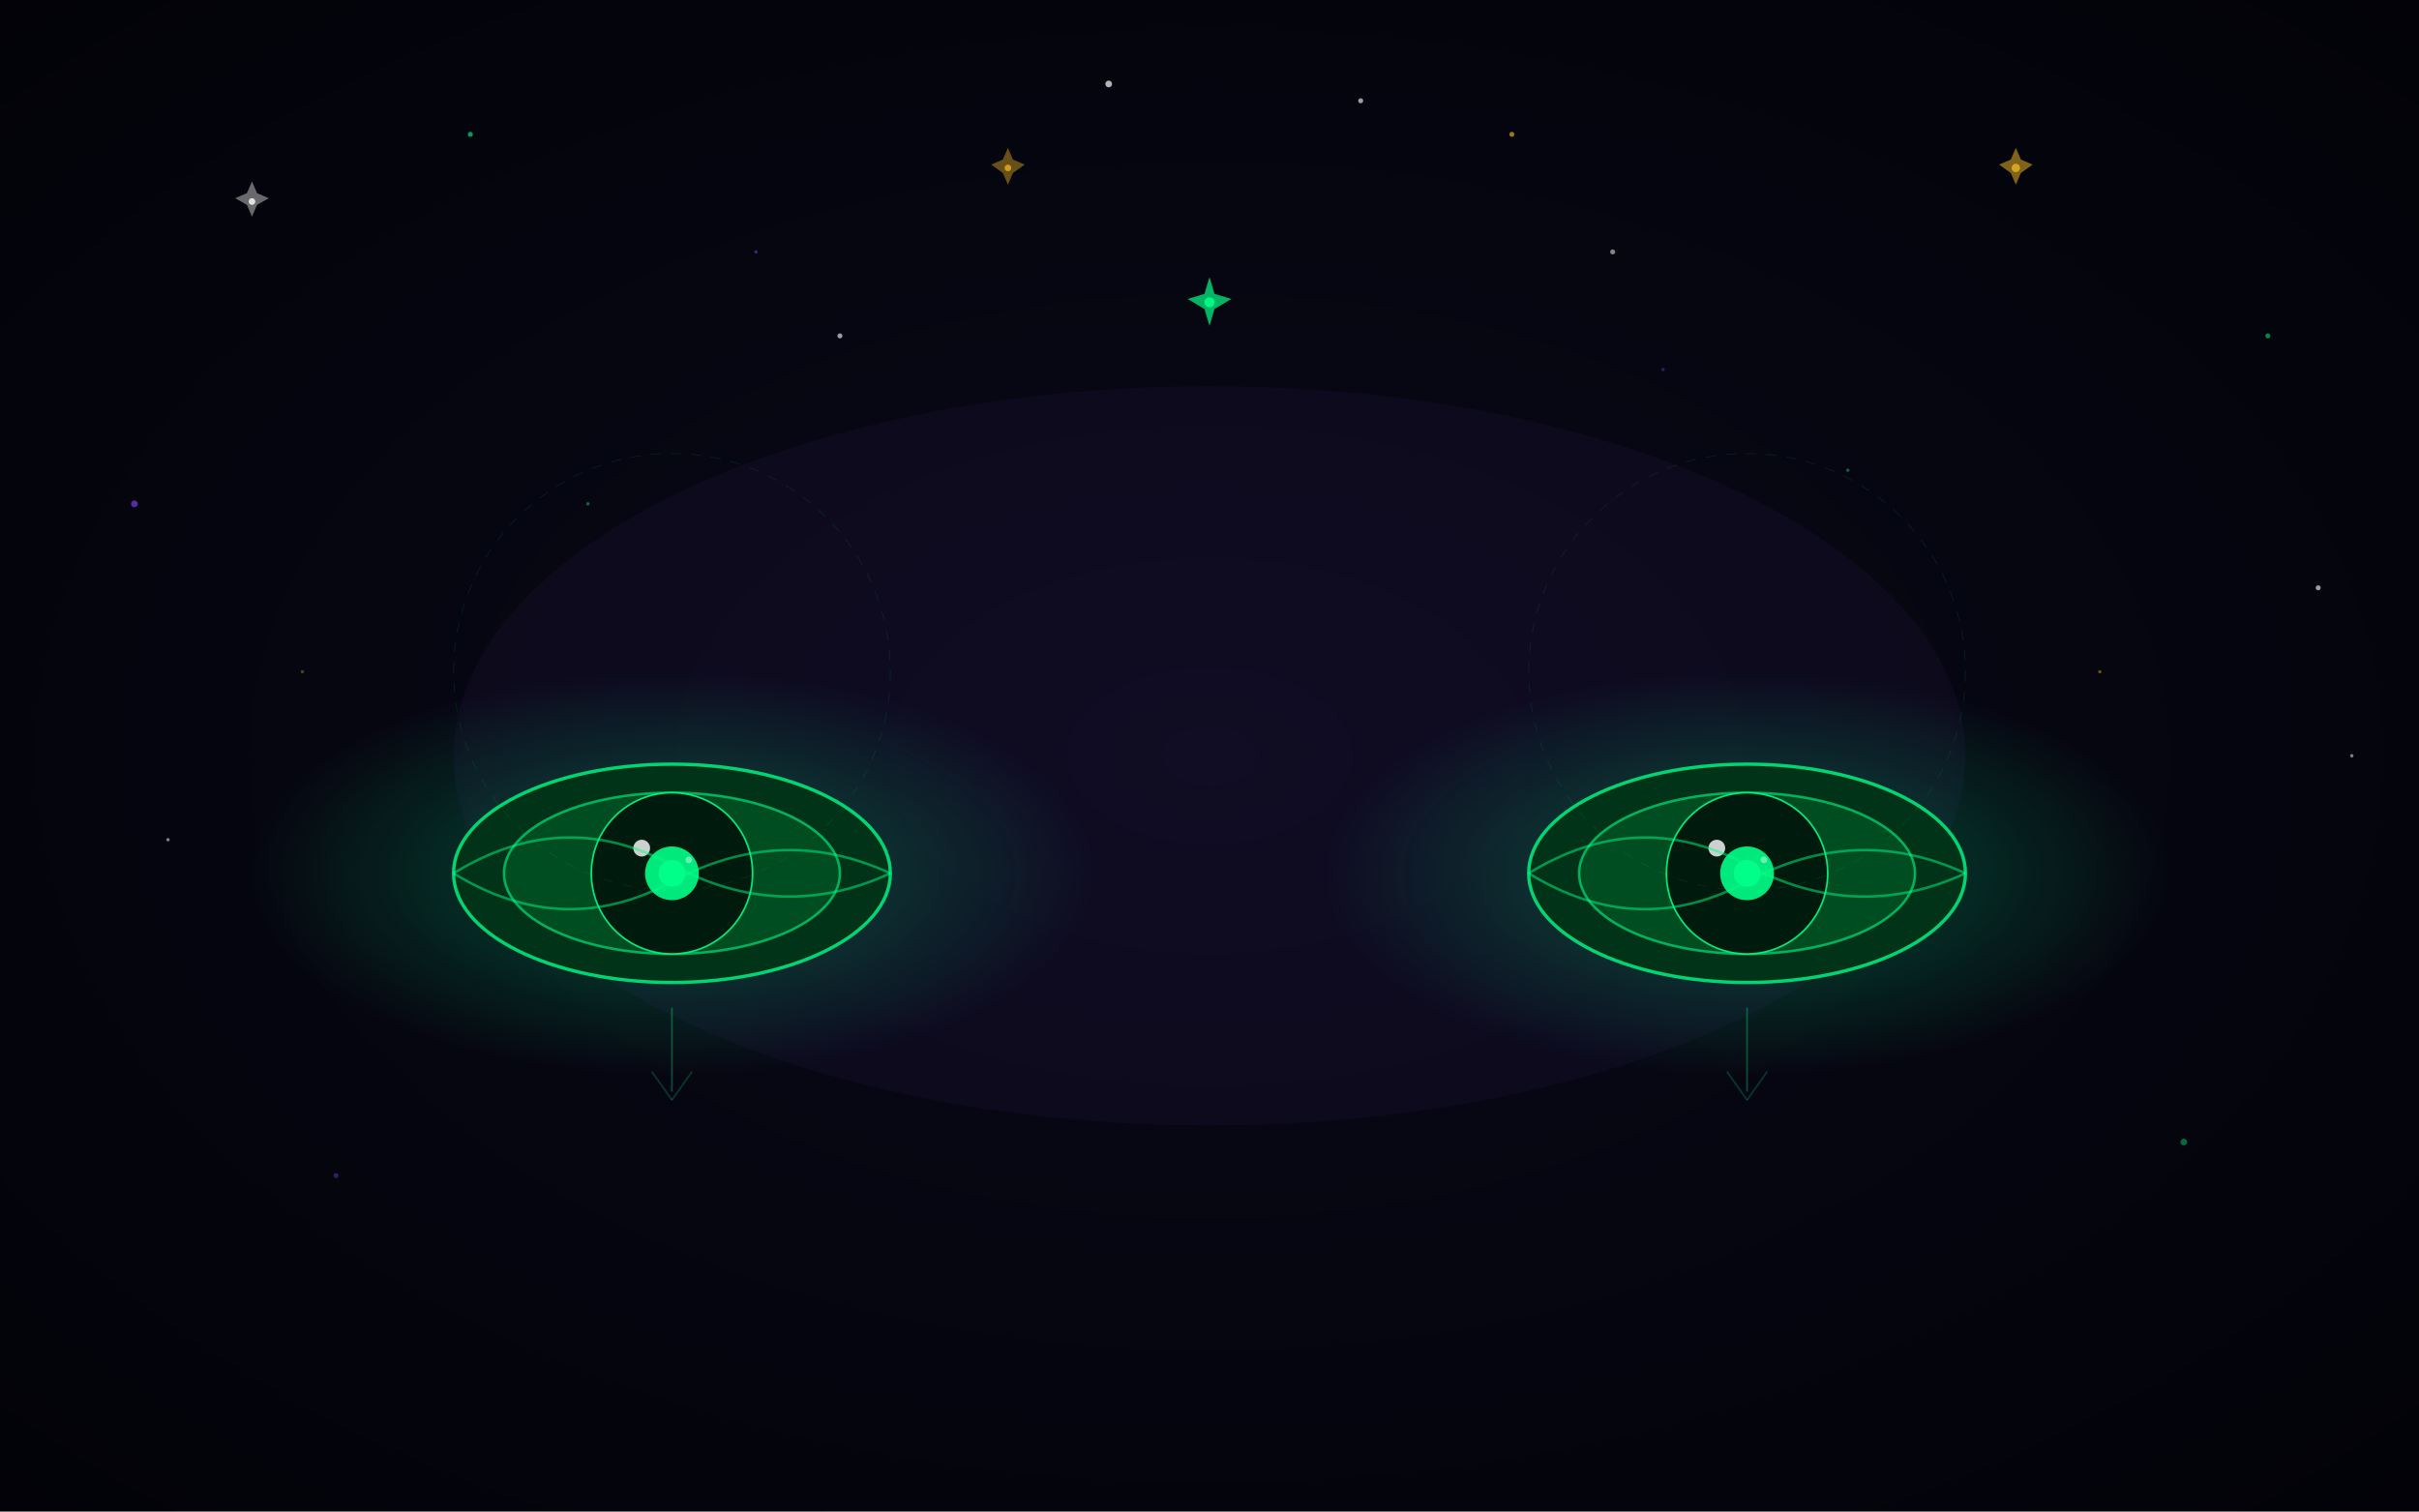
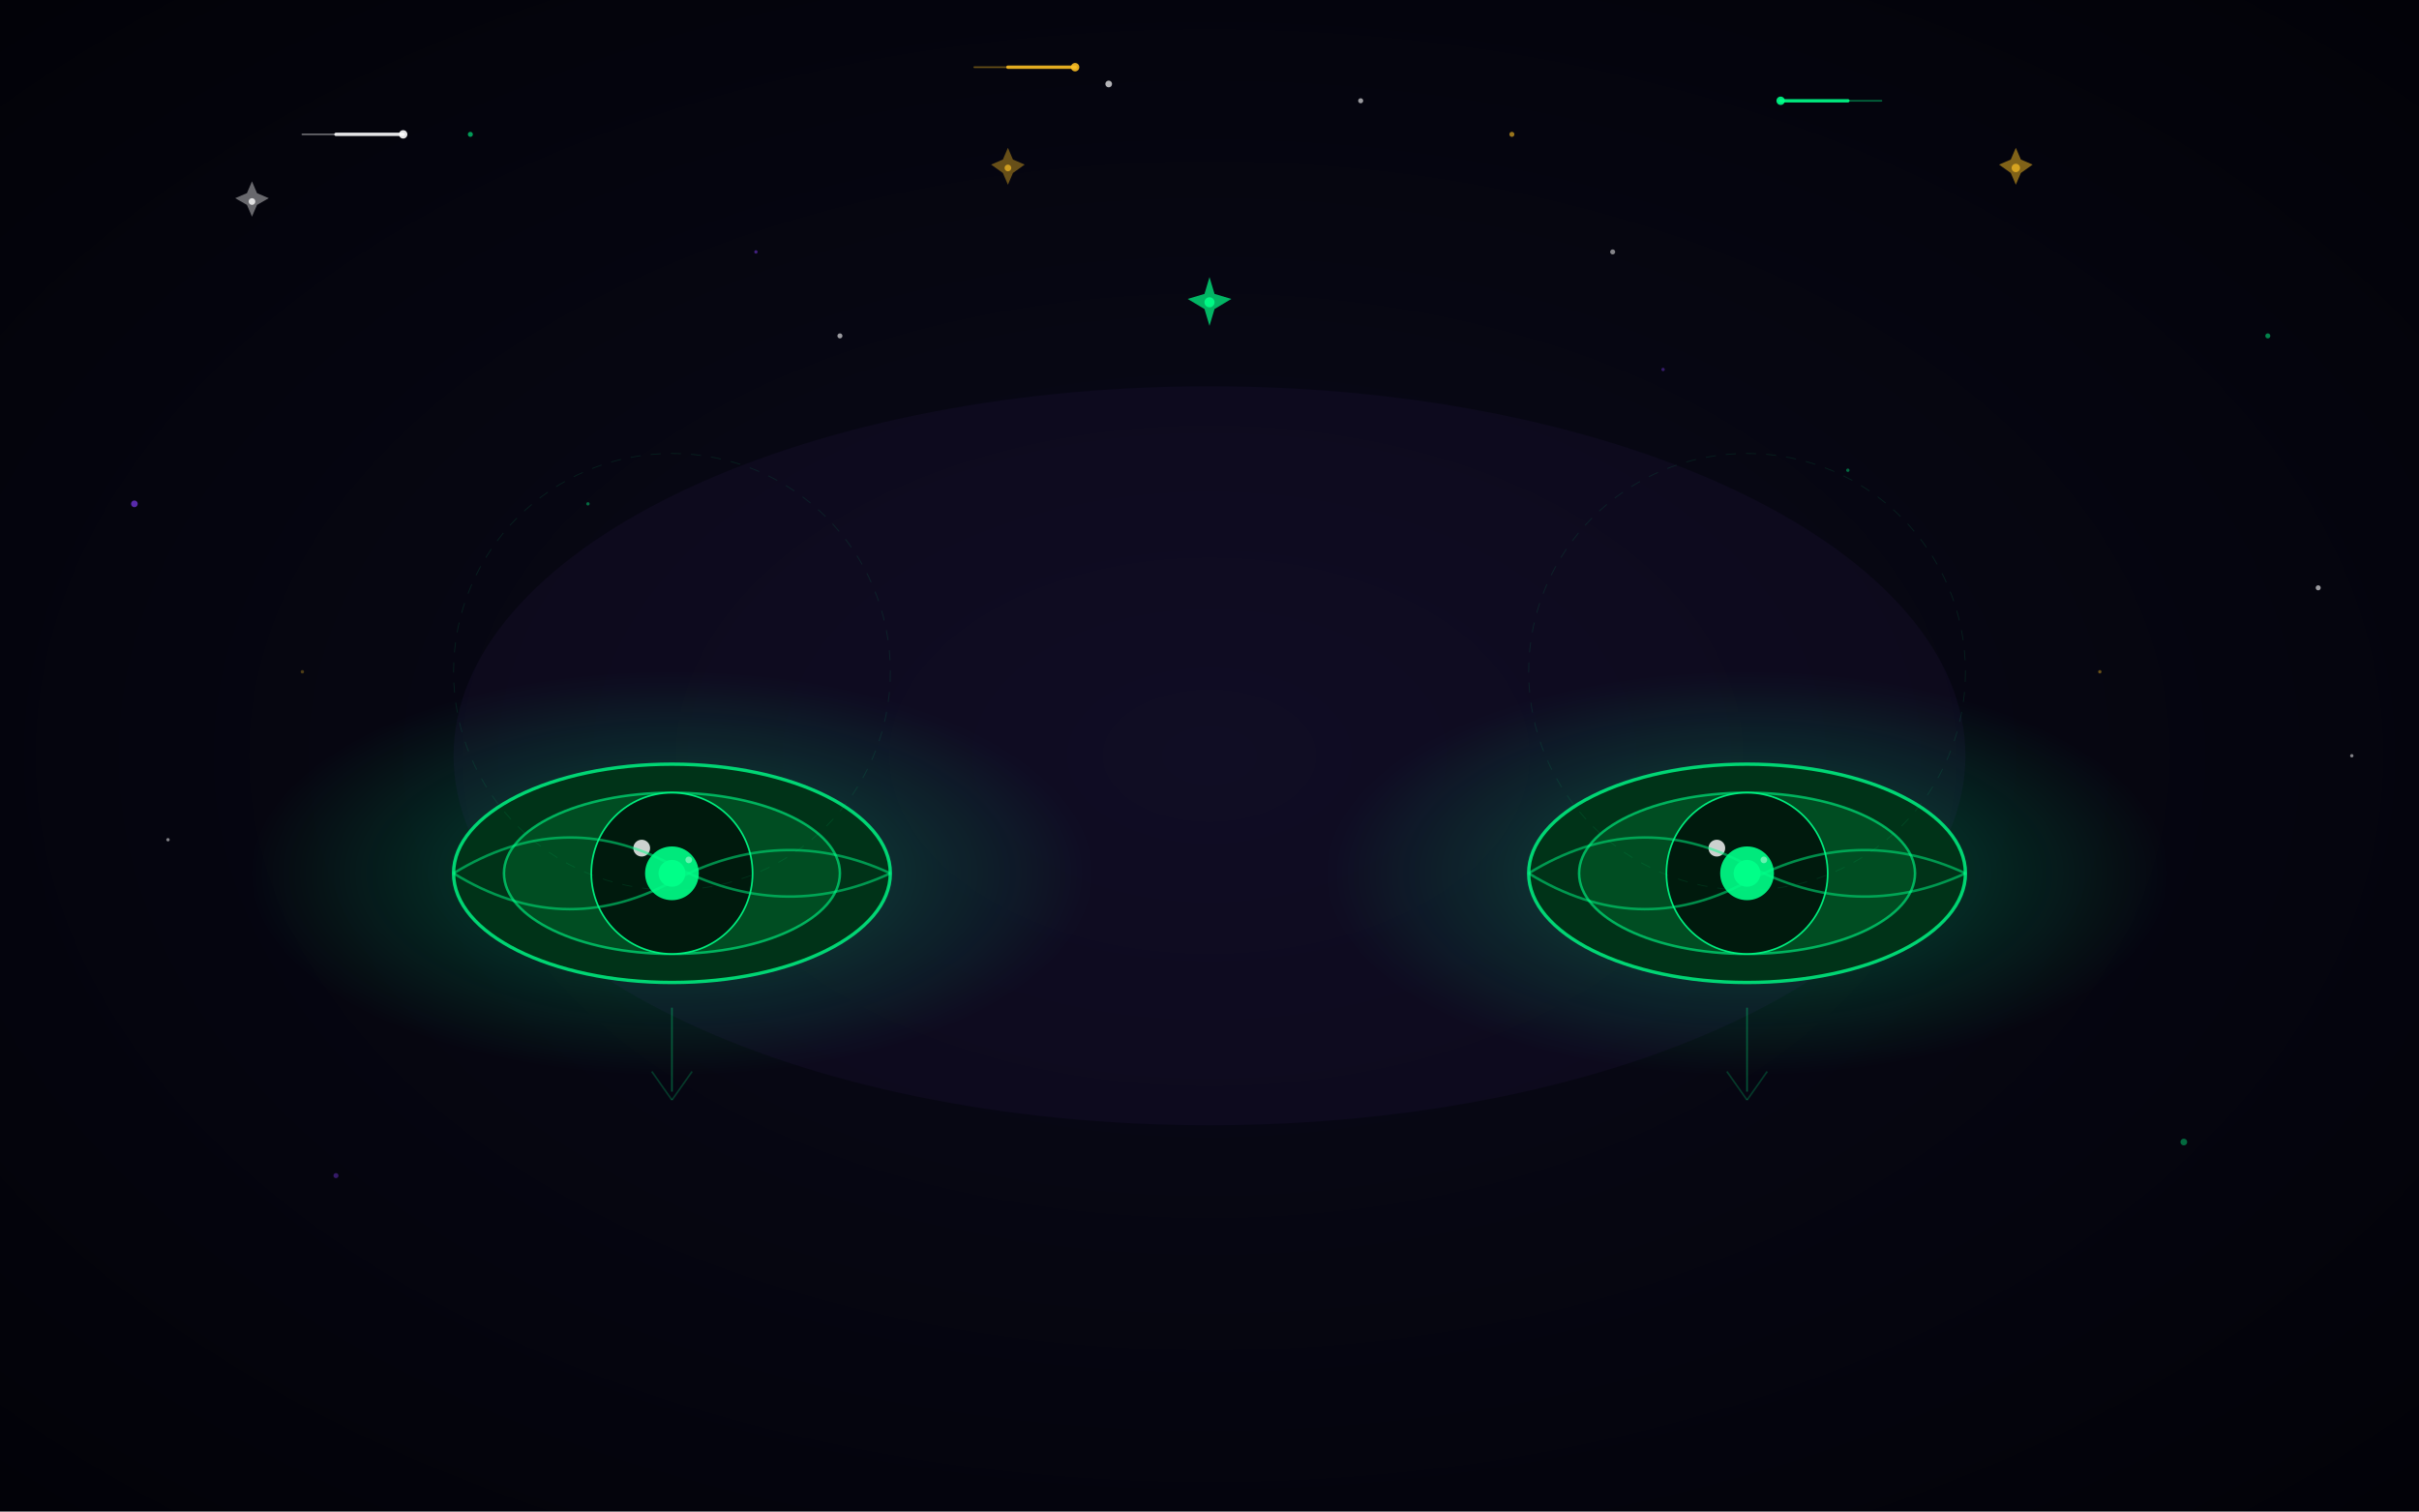
<svg xmlns="http://www.w3.org/2000/svg" width="100%" height="100%" viewBox="0 0 1440 900" preserveAspectRatio="xMidYMid slice">
  <defs>
    <radialGradient id="bg" cx="50%" cy="50%" r="70%">
      <stop offset="0%" style="stop-color:#0a0a1a" />
      <stop offset="100%" style="stop-color:#020208" />
    </radialGradient>
    <radialGradient id="eyeGlow1" cx="50%" cy="50%" r="50%">
      <stop offset="0%" style="stop-color:#00ff88;stop-opacity:0.6" />
      <stop offset="100%" style="stop-color:#00ff88;stop-opacity:0" />
    </radialGradient>
    <radialGradient id="eyeGlow2" cx="50%" cy="50%" r="50%">
      <stop offset="0%" style="stop-color:#00ff88;stop-opacity:0.6" />
      <stop offset="100%" style="stop-color:#00ff88;stop-opacity:0" />
    </radialGradient>
    <style>
    @keyframes blink { 0%,90%,100%{opacity:1} 95%{opacity:0.1} }
    @keyframes pulse { 0%,100%{opacity:0.5;r:16} 50%{opacity:1;r:20} }
    @keyframes twinkle1 { 0%,100%{opacity:0.9} 50%{opacity:0.1} }
    @keyframes twinkle2 { 0%,100%{opacity:0.6} 30%{opacity:1} 60%{opacity:0.2} }
    @keyframes twinkle3 { 0%,100%{opacity:0.4} 40%{opacity:0.9} 70%{opacity:0.1} }
    @keyframes moveEye1 { 0%{transform:translate(0,0)} 25%{transform:translate(8px,-5px)} 50%{transform:translate(-6px,4px)} 75%{transform:translate(4px,6px)} 100%{transform:translate(0,0)} }
    @keyframes moveEye2 { 0%{transform:translate(0,0)} 25%{transform:translate(-8px,-4px)} 50%{transform:translate(6px,5px)} 75%{transform:translate(-4px,-6px)} 100%{transform:translate(0,0)} }
    @keyframes glowPulse { 0%,100%{opacity:0.5} 50%{opacity:0.8} }
    @keyframes rotate { from{transform:rotate(0deg) translateX(0)} to{transform:rotate(360deg) translateX(0)} }
    @keyframes float { 0%,100%{transform:translateY(0)} 50%{transform:translateY(-12px)} }
    .eye-blink { animation: blink 6s infinite; }
    .eye-blink2 { animation: blink 8s 2s infinite; }
    .pupil1 { animation: moveEye1 8s ease-in-out infinite; transform-origin: 400px 520px; }
    .pupil2 { animation: moveEye2 9s ease-in-out infinite; transform-origin: 1040px 520px; }
    .glow1 { animation: glowPulse 3s ease-in-out infinite; }
    .glow2 { animation: glowPulse 4s 1s ease-in-out infinite; }
    .star1 { animation: twinkle1 2s ease-in-out infinite; }
    .star2 { animation: twinkle2 3s ease-in-out infinite; }
    .star3 { animation: twinkle3 2.5s ease-in-out infinite; }
    .star4 { animation: twinkle1 1.8s 0.5s ease-in-out infinite; }
    .star5 { animation: twinkle2 2.2s 1s ease-in-out infinite; }
    .star6 { animation: twinkle3 3s 0.8s ease-in-out infinite; }
    .star7 { animation: twinkle1 2.8s 1.5s ease-in-out infinite; }
    .magic-star { animation: float 4s ease-in-out infinite; }
    .magic-star2 { animation: float 5s 1s ease-in-out infinite; }
    .magic-star3 { animation: float 3.5s 2s ease-in-out infinite; }
    .orbit { animation: rotate 20s linear infinite; transform-origin: 400px 400px; }
    .orbit2 { animation: rotate 25s linear infinite reverse; transform-origin: 1040px 400px; }
+     @keyframes shoot1 { 0%{transform:translate(0,0);opacity:0} 5%{opacity:1} 20%{transform:translate(300px,150px);opacity:0} 100%{transform:translate(300px,150px);opacity:0} }
+     @keyframes shoot2 { 0%{transform:translate(0,0);opacity:0} 5%{opacity:1} 20%{transform:translate(-280px,140px);opacity:0} 100%{transform:translate(-280px,140px);opacity:0} }
+     @keyframes shoot3 { 0%{transform:translate(0,0);opacity:0} 5%{opacity:1} 20%{transform:translate(250px,120px);opacity:0} 100%{transform:translate(250px,120px);opacity:0} }
+     .shoot1 { animation: shoot1 8s 2s ease-in infinite; }
+     .shoot2 { animation: shoot2 11s 5s ease-in infinite; }
+     .shoot3 { animation: shoot3 14s 9s ease-in infinite; }
  </style>
  </defs>
  <rect width="1440" height="900" fill="url(#bg)" />
  <ellipse class="glow1" cx="400" cy="520" rx="250" ry="120" fill="url(#eyeGlow1)" opacity="0.5" />
  <ellipse class="glow2" cx="1040" cy="520" rx="250" ry="120" fill="url(#eyeGlow2)" opacity="0.5" />
  <ellipse cx="720" cy="450" rx="450" ry="220" fill="#7c3aed" opacity="0.05" />
  <g class="eye-blink">
    <ellipse cx="400" cy="520" rx="130" ry="65" fill="#003318" />
    <ellipse cx="400" cy="520" rx="130" ry="65" fill="none" stroke="#00ff88" stroke-width="2" opacity="0.8" />
    <ellipse cx="400" cy="520" rx="100" ry="48" fill="#004d22" />
    <ellipse cx="400" cy="520" rx="100" ry="48" fill="none" stroke="#00ff88" stroke-width="1.5" opacity="0.6" />
    <ellipse cx="400" cy="520" rx="48" ry="48" fill="#001a0d" />
    <ellipse cx="400" cy="520" rx="48" ry="48" fill="none" stroke="#00ff88" stroke-width="1" opacity="0.9" />
    <g class="pupil1">
      <circle cx="400" cy="520" r="16" fill="#00ff88" opacity="0.9" />
      <circle cx="400" cy="520" r="8" fill="#00ff88" />
      <circle cx="382" cy="505" r="5" fill="#ffffff" opacity="0.8" />
      <circle cx="410" cy="512" r="2" fill="#ffffff" opacity="0.4" />
    </g>
  </g>
  <g class="eye-blink2">
    <ellipse cx="1040" cy="520" rx="130" ry="65" fill="#003318" />
    <ellipse cx="1040" cy="520" rx="130" ry="65" fill="none" stroke="#00ff88" stroke-width="2" opacity="0.8" />
    <ellipse cx="1040" cy="520" rx="100" ry="48" fill="#004d22" />
    <ellipse cx="1040" cy="520" rx="100" ry="48" fill="none" stroke="#00ff88" stroke-width="1.5" opacity="0.6" />
    <ellipse cx="1040" cy="520" rx="48" ry="48" fill="#001a0d" />
    <ellipse cx="1040" cy="520" rx="48" ry="48" fill="none" stroke="#00ff88" stroke-width="1" opacity="0.9" />
    <g class="pupil2">
      <circle cx="1040" cy="520" r="16" fill="#00ff88" opacity="0.9" />
      <circle cx="1040" cy="520" r="8" fill="#00ff88" />
      <circle cx="1022" cy="505" r="5" fill="#ffffff" opacity="0.8" />
      <circle cx="1050" cy="512" r="2" fill="#ffffff" opacity="0.4" />
    </g>
  </g>
  <path d="M270 520 Q335 480 400 515 Q465 550 530 520" fill="none" stroke="#00ff88" stroke-width="1.5" opacity="0.5" />
  <path d="M270 520 Q335 560 400 525 Q465 490 530 520" fill="none" stroke="#00ff88" stroke-width="1.5" opacity="0.5" />
  <path d="M910 520 Q975 480 1040 515 Q1105 550 1170 520" fill="none" stroke="#00ff88" stroke-width="1.5" opacity="0.5" />
  <path d="M910 520 Q975 560 1040 525 Q1105 490 1170 520" fill="none" stroke="#00ff88" stroke-width="1.5" opacity="0.5" />
  <circle class="orbit" cx="400" cy="400" r="130" fill="none" stroke="#00ff88" stroke-width="0.5" opacity="0.1" stroke-dasharray="6 6" />
  <circle class="orbit2" cx="1040" cy="400" r="130" fill="none" stroke="#00ff88" stroke-width="0.5" opacity="0.1" stroke-dasharray="6 6" />
  <line x1="400" y1="600" x2="400" y2="650" stroke="#00ff88" stroke-width="1" opacity="0.3" />
  <line x1="388" y1="638" x2="400" y2="655" stroke="#00ff88" stroke-width="1" opacity="0.2" />
  <line x1="412" y1="638" x2="400" y2="655" stroke="#00ff88" stroke-width="1" opacity="0.2" />
  <line x1="1040" y1="600" x2="1040" y2="650" stroke="#00ff88" stroke-width="1" opacity="0.3" />
  <line x1="1028" y1="638" x2="1040" y2="655" stroke="#00ff88" stroke-width="1" opacity="0.2" />
  <line x1="1052" y1="638" x2="1040" y2="655" stroke="#00ff88" stroke-width="1" opacity="0.2" />
  <g class="magic-star">
    <circle class="star1" cx="720" cy="180" r="3" fill="#00ff88" opacity="0.9" />
    <path d="M717 175 L720 165 L723 175 L733 178 L723 184 L720 194 L717 184 L707 178 Z" fill="#00ff88" opacity="0.7" />
  </g>
  <g class="magic-star2">
    <circle class="star2" cx="150" cy="120" r="2" fill="#ffffff" opacity="0.8" />
    <path d="M147 115 L150 108 L153 115 L160 118 L153 122 L150 129 L147 122 L140 118 Z" fill="#ffffff" opacity="0.4" />
  </g>
  <g class="magic-star3">
    <circle class="star3" cx="1200" cy="100" r="2.5" fill="#fbbf24" opacity="0.7" />
    <path d="M1197 95 L1200 88 L1203 95 L1210 98 L1203 103 L1200 110 L1197 103 L1190 98 Z" fill="#fbbf24" opacity="0.5" />
  </g>
  <g class="magic-star">
    <circle class="star4" cx="600" cy="100" r="2" fill="#fbbf24" opacity="0.7" />
    <path d="M597 95 L600 88 L603 95 L610 98 L603 103 L600 110 L597 103 L590 98 Z" fill="#fbbf24" opacity="0.4" />
  </g>
  <circle class="star1" cx="280" cy="80" r="1.5" fill="#00ff88" opacity="0.6" />
  <circle class="star2" cx="1350" cy="200" r="1.5" fill="#00ff88" opacity="0.5" />
  <circle class="star3" cx="80" cy="300" r="2" fill="#7c3aed" opacity="0.7" />
  <circle class="star4" cx="1380" cy="350" r="1.5" fill="#ffffff" opacity="0.6" />
  <circle class="star5" cx="900" cy="80" r="1.5" fill="#fbbf24" opacity="0.6" />
  <circle class="star6" cx="200" cy="700" r="1.5" fill="#7c3aed" opacity="0.4" />
  <circle class="star7" cx="1300" cy="680" r="2" fill="#00ff88" opacity="0.4" />
  <circle class="star1" cx="100" cy="500" r="1" fill="#ffffff" opacity="0.5" />
  <circle class="star2" cx="1400" cy="450" r="1" fill="#ffffff" opacity="0.5" />
  <circle class="star3" cx="500" cy="200" r="1.5" fill="#ffffff" opacity="0.6" />
  <circle class="star4" cx="960" cy="150" r="1.5" fill="#ffffff" opacity="0.5" />
  <circle class="star5" cx="350" cy="300" r="1" fill="#00ff88" opacity="0.4" />
  <circle class="star6" cx="1100" cy="280" r="1" fill="#00ff88" opacity="0.4" />
  <circle class="star7" cx="810" cy="60" r="1.5" fill="#ffffff" opacity="0.6" />
  <circle class="star1" cx="450" cy="150" r="1" fill="#7c3aed" opacity="0.5" />
  <circle class="star2" cx="990" cy="220" r="1" fill="#7c3aed" opacity="0.4" />
  <circle class="star3" cx="660" cy="50" r="2" fill="#ffffff" opacity="0.7" />
  <circle class="star4" cx="1250" cy="400" r="1" fill="#fbbf24" opacity="0.4" />
  <circle class="star5" cx="180" cy="400" r="1" fill="#fbbf24" opacity="0.3" />
+   <g class="shoot1">
+     <line x1="200" y1="80" x2="240" y2="80" stroke="#ffffff" stroke-width="2" opacity="0.9" stroke-linecap="round" />
+     <line x1="200" y1="80" x2="180" y2="80" stroke="#ffffff" stroke-width="1" opacity="0.4" stroke-linecap="round" />
+     <circle cx="240" cy="80" r="2.5" fill="#ffffff" opacity="0.9" />
+   </g>
+   <g class="shoot2">
+     <line x1="1100" y1="60" x2="1060" y2="60" stroke="#00ff88" stroke-width="2" opacity="0.9" stroke-linecap="round" />
+     <line x1="1100" y1="60" x2="1120" y2="60" stroke="#00ff88" stroke-width="1" opacity="0.4" stroke-linecap="round" />
+     <circle cx="1060" cy="60" r="2.5" fill="#00ff88" opacity="0.9" />
+   </g>
+   <g class="shoot3">
+     <line x1="600" y1="40" x2="640" y2="40" stroke="#fbbf24" stroke-width="2" opacity="0.9" stroke-linecap="round" />
+     <line x1="600" y1="40" x2="580" y2="40" stroke="#fbbf24" stroke-width="1" opacity="0.4" stroke-linecap="round" />
+     <circle cx="640" cy="40" r="2.5" fill="#fbbf24" opacity="0.9" />
+   </g>
</svg>
